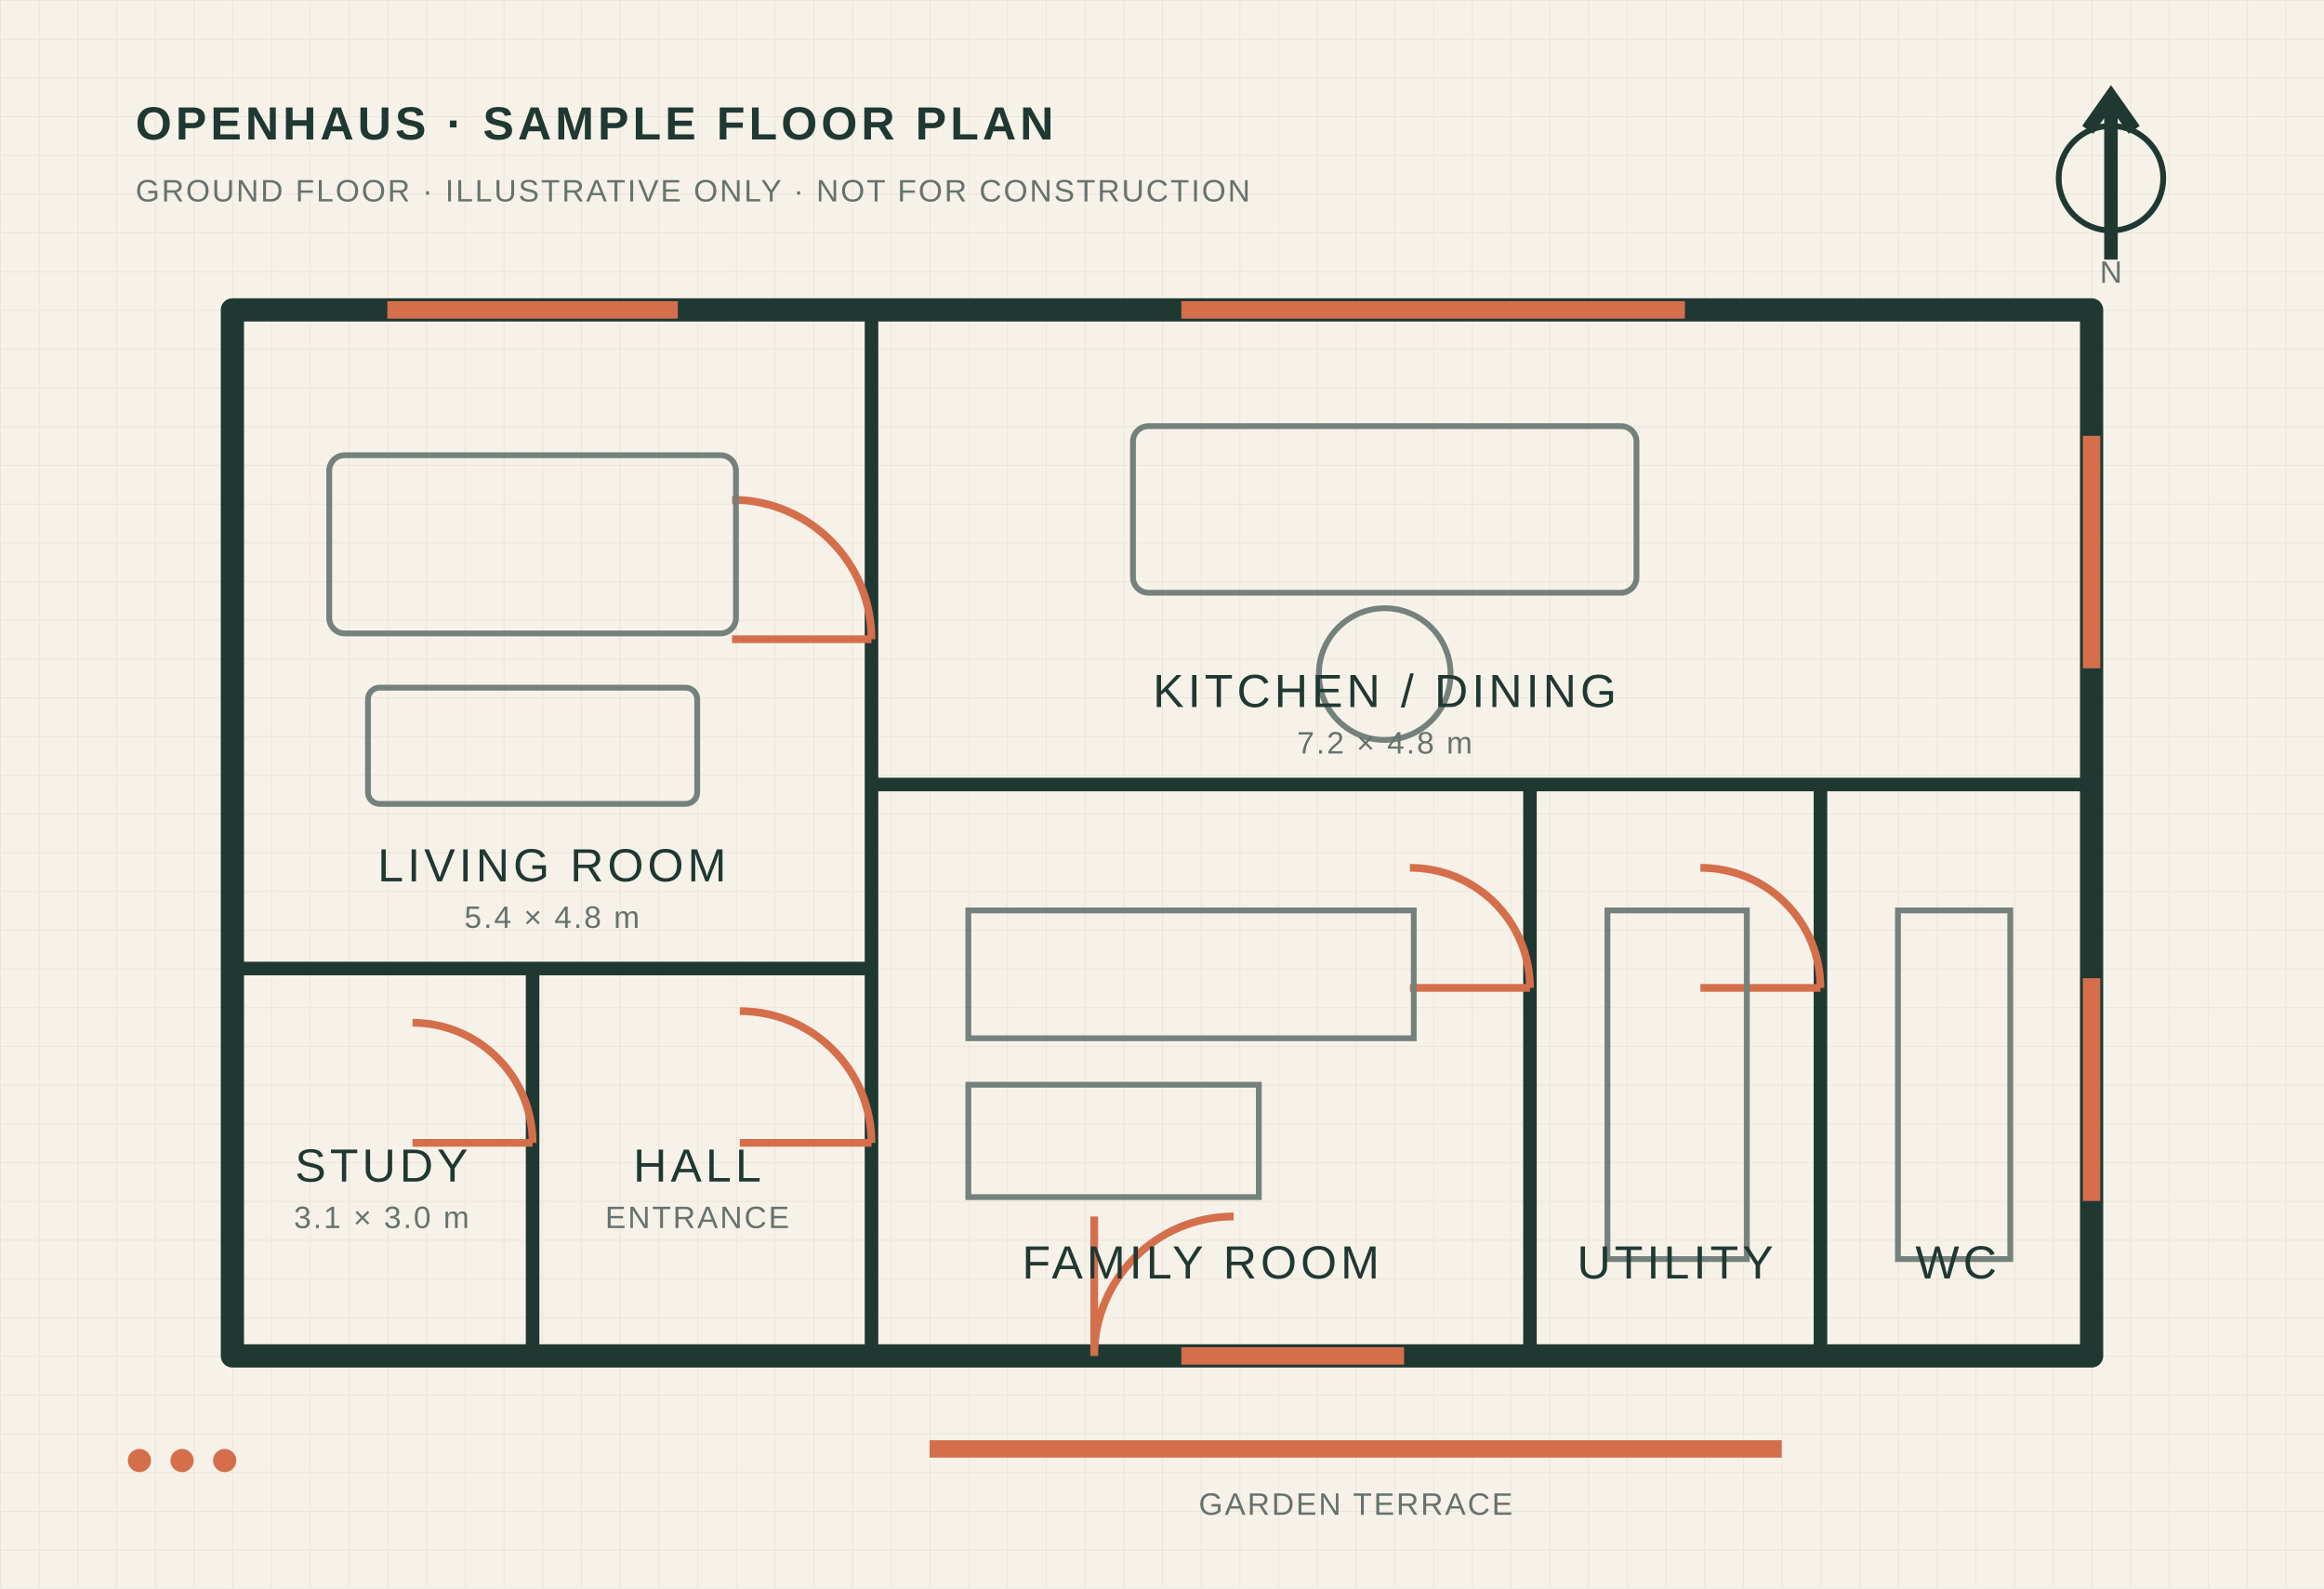
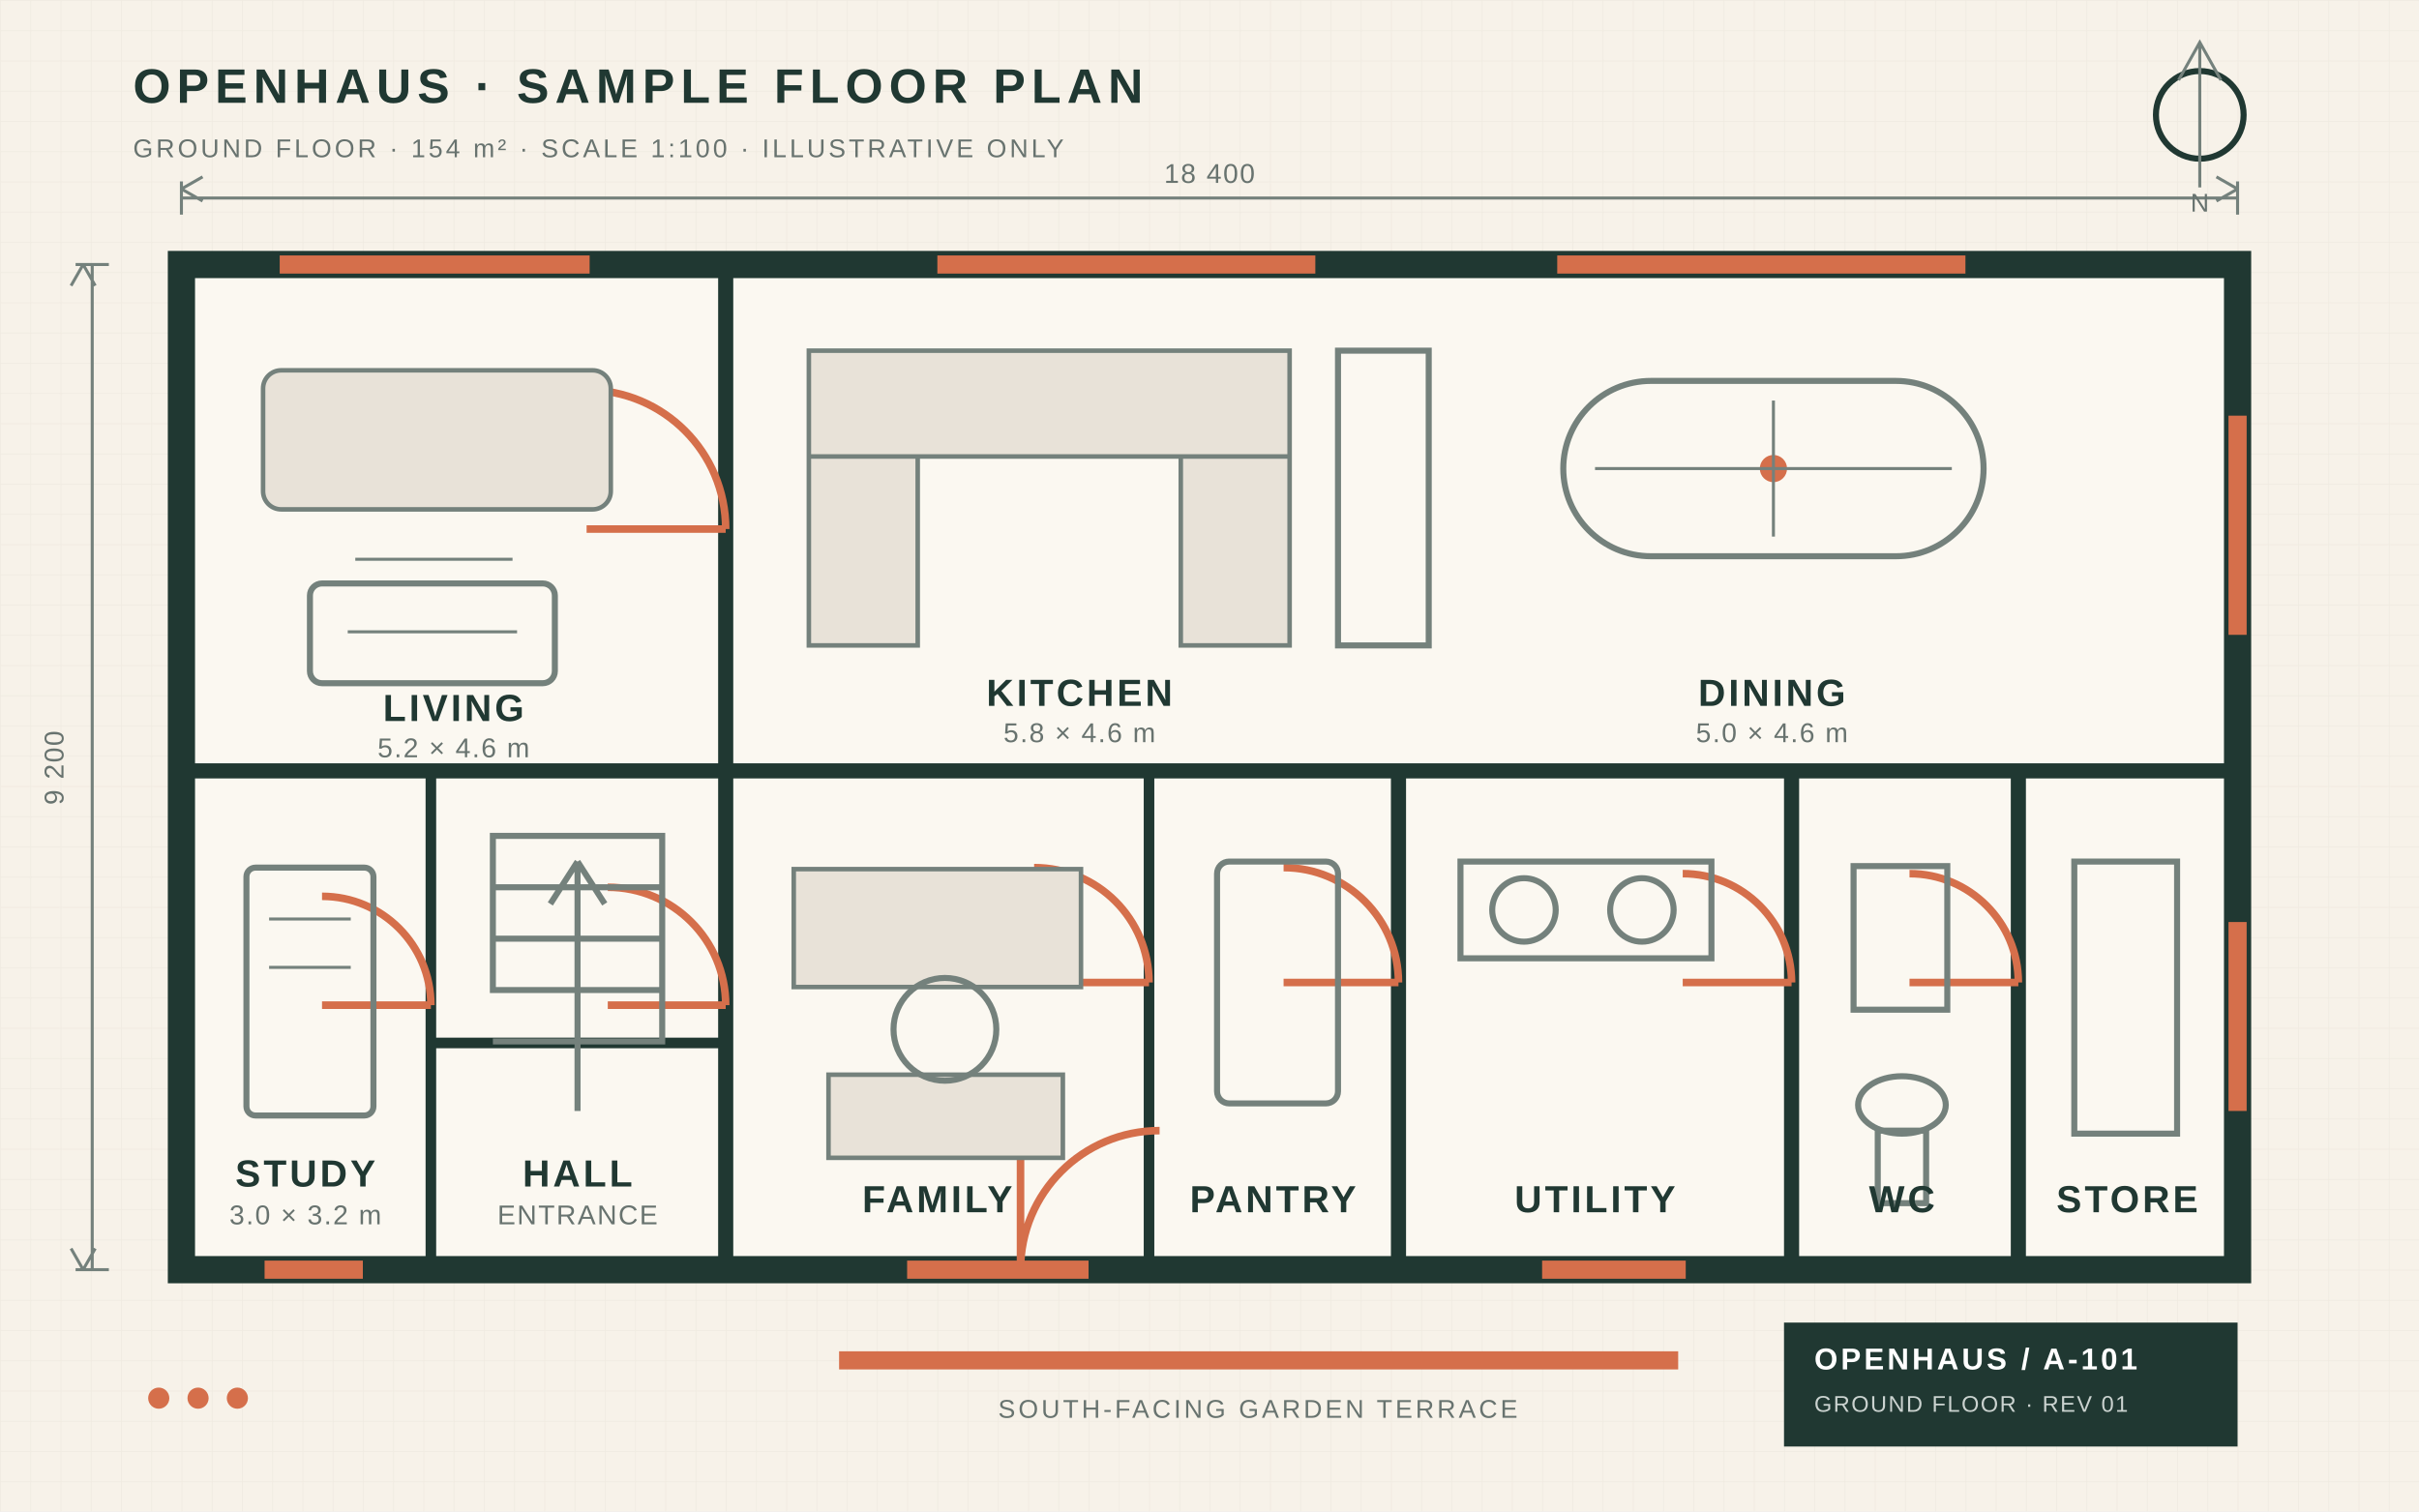
- <svg xmlns="http://www.w3.org/2000/svg" viewBox="0 0 1200 820" role="img" aria-labelledby="title description">
+ <svg xmlns="http://www.w3.org/2000/svg" viewBox="0 0 1600 1000" role="img" aria-labelledby="title description">
  <defs>
    <pattern id="grid" width="20" height="20" patternUnits="userSpaceOnUse">
-       <path d="M20 0H0V20" fill="none" stroke="#d8d1c5" stroke-width="1" opacity=".38" />
+       <path d="M20 0H0V20" fill="none" stroke="#d9d2c7" stroke-width="1" opacity=".24" />
    </pattern>
-     <style>
-       .wall{fill:none;stroke:#203832;stroke-width:12;stroke-linejoin:round}.partition{fill:none;stroke:#203832;stroke-width:7}.door{fill:none;stroke:#d56f4b;stroke-width:4}.window{stroke:#d56f4b;stroke-width:9}.label{fill:#203832;font-family:Arial,sans-serif;font-size:24px;letter-spacing:2px}.measure{fill:#66726e;font-family:Arial,sans-serif;font-size:16px;letter-spacing:1px}.furniture{fill:none;stroke:#74817c;stroke-width:3}.accent{fill:#d56f4b}
-     </style>
+     <style>.outer{fill:#fbf8f1;stroke:#203832;stroke-width:18}.wall{fill:none;stroke:#203832;stroke-width:10}.partition{fill:none;stroke:#203832;stroke-width:7}.fixture{fill:none;stroke:#74817c;stroke-width:4}.furniture{fill:#e8e2d8;stroke:#74817c;stroke-width:3}.door{fill:none;stroke:#d56f4b;stroke-width:5}.window{stroke:#d56f4b;stroke-width:12}.dim{fill:none;stroke:#74817c;stroke-width:2}.label{fill:#203832;font:700 25px Arial,sans-serif;letter-spacing:2px}.size{fill:#68736f;font:18px Arial,sans-serif;letter-spacing:1px}.note{fill:#68736f;font:17px Arial,sans-serif;letter-spacing:2px}.heading{fill:#203832;font:700 32px Arial,sans-serif;letter-spacing:4px}.accent{fill:#d56f4b}</style>
  </defs>
-   <rect width="1200" height="820" fill="#f7f2e9" />
-   <rect width="1200" height="820" fill="url(#grid)" />
-   <text x="70" y="72" class="label" font-weight="700">OPENHAUS · SAMPLE FLOOR PLAN</text>
-   <text x="70" y="104" class="measure">GROUND FLOOR · ILLUSTRATIVE ONLY · NOT FOR CONSTRUCTION</text>
-   <path class="wall" d="M120 160H1080V700H120Z" />
-   <path class="partition" d="M450 160V700M450 405H1080M790 405V700M940 405V700" />
-   <path class="partition" d="M120 500H450M275 500V700" />
-   <path class="door" d="M450 330h-72m72 0a72 72 0 0 0-72-72M450 590h-68m68 0a68 68 0 0 0-68-68M790 510h-62m62 0a62 62 0 0 0-62-62M940 510h-62m62 0a62 62 0 0 0-62-62M275 590h-62m62 0a62 62 0 0 0-62-62" />
-   <path class="door" d="M565 700v-72m0 72a72 72 0 0 1 72-72" />
-   <path class="window" d="M200 160h150M610 160h260M1080 225v120M1080 505v115M610 700h115" />
-   <rect x="170" y="235" width="210" height="92" rx="8" class="furniture" />
-   <rect x="190" y="355" width="170" height="60" rx="6" class="furniture" />
-   <rect x="585" y="220" width="260" height="86" rx="8" class="furniture" />
-   <circle cx="715" cy="348" r="34" class="furniture" />
-   <path class="furniture" d="M500 470h230v66H500zM500 560h150v58H500zM830 470h72v180h-72zM980 470h58v180h-58z" />
-   <text x="285" y="455" text-anchor="middle" class="label">LIVING ROOM</text>
-   <text x="285" y="479" text-anchor="middle" class="measure">5.4 × 4.8 m</text>
-   <text x="715" y="365" text-anchor="middle" class="label">KITCHEN / DINING</text>
-   <text x="715" y="389" text-anchor="middle" class="measure">7.2 × 4.8 m</text>
-   <text x="197" y="610" text-anchor="middle" class="label">STUDY</text>
-   <text x="197" y="634" text-anchor="middle" class="measure">3.1 × 3.0 m</text>
-   <text x="360" y="610" text-anchor="middle" class="label">HALL</text>
-   <text x="360" y="634" text-anchor="middle" class="measure">ENTRANCE</text>
-   <text x="620" y="660" text-anchor="middle" class="label">FAMILY ROOM</text>
-   <text x="865" y="660" text-anchor="middle" class="label">UTILITY</text>
-   <text x="1010" y="660" text-anchor="middle" class="label">WC</text>
-   <path d="M480 748H920" class="window" />
-   <text x="700" y="782" text-anchor="middle" class="measure">GARDEN TERRACE</text>
-   <circle cx="1090" cy="92" r="27" fill="none" stroke="#203832" stroke-width="3" />
-   <path d="M1090 50v84M1078 67l12-17 12 17" class="partition" stroke-width="3" />
-   <text x="1090" y="146" text-anchor="middle" class="measure">N</text>
-   <circle cx="72" cy="754" r="6" class="accent" />
-   <circle cx="94" cy="754" r="6" class="accent" />
-   <circle cx="116" cy="754" r="6" class="accent" />
+   <rect width="1600" height="1000" fill="#f7f2e9" />
+   <rect width="1600" height="1000" fill="url(#grid)" />
+   <text x="88" y="68" class="heading">OPENHAUS · SAMPLE FLOOR PLAN</text>
+   <text x="88" y="104" class="note">GROUND FLOOR · 154 m² · SCALE 1:100 · ILLUSTRATIVE ONLY</text>
+   <path class="dim" d="M120 142v-22m0 11h1360m0-11v22M120 125l14-8m-14 8 14 8m1346-8-14-8m14 8-14 8" />
+   <text x="800" y="121" text-anchor="middle" class="size">18 400</text>
+   <path class="dim" d="M72 175H50m11 0v665m-11 0h22M55 175l8 14m-8-14-8 14m8 651 8-14m-8 14-8-14" />
+   <text x="42" y="508" text-anchor="middle" class="size" transform="rotate(-90 42 508)">9 200</text>
+   <path class="outer" d="M120 175H1480V840H120Z" />
+   <path class="wall" d="M480 175V840M480 510H120M480 510H1480M925 510V840M1185 510V840M1335 510V840" />
+   <path class="partition" d="M285 510V840M480 690H285M760 510V840" />
+   <path class="window" d="M185 175h205M620 175h250M1030 175h270M1480 275v145M1480 610v125M1020 840h95M600 840h120M175 840h65" />
+   <path class="door" d="M480 350h-92m92 0a92 92 0 0 0-92-92M480 665h-78m78 0a78 78 0 0 0-78-78M285 665h-72m72 0a72 72 0 0 0-72-72M760 650h-76m76 0a76 76 0 0 0-76-76M925 650h-76m76 0a76 76 0 0 0-76-76M1185 650h-72m72 0a72 72 0 0 0-72-72M1335 650h-72m72 0a72 72 0 0 0-72-72M675 840v-92m0 92a92 92 0 0 1 92-92" />
+   <rect x="174" y="245" width="230" height="92" rx="12" class="furniture" />
+   <rect x="205" y="386" width="162" height="66" rx="8" class="fixture" />
+   <path class="dim" d="M235 370h104M230 418h112" />
+   <path class="furniture" d="M535 232h318v70H535zM535 302h72v125h-72zM781 302h72v125h-72z" />
+   <rect x="885" y="232" width="60" height="195" class="fixture" />
+   <rect x="1034" y="252" width="278" height="116" rx="58" class="fixture" />
+   <circle cx="1173" cy="310" r="9" class="accent" />
+   <path class="dim" d="M1055 310h236M1173 265v90" />
+   <rect x="163" y="574" width="84" height="164" rx="6" class="fixture" />
+   <path class="dim" d="M178 608h54M178 640h54" />
+   <path class="fixture" d="M326 553h112v34H326zm0 34h112v34H326zm0 34h112v34H326zm0 34h112v34H326M382 735V570m0 0-18 28m18-28 18 28" />
+   <path class="furniture" d="M525 575h190v78H525zM548 711h155v55H548z" />
+   <circle cx="625" cy="681" r="34" class="fixture" />
+   <rect x="805" y="570" width="80" height="160" rx="8" class="fixture" />
+   <rect x="966" y="570" width="166" height="64" class="fixture" />
+   <circle cx="1008" cy="602" r="21" class="fixture" />
+   <circle cx="1086" cy="602" r="21" class="fixture" />
+   <path class="fixture" d="M1226 573h62v95h-62zM1242 748h32v48h-32z" />
+   <ellipse cx="1258" cy="731" rx="29" ry="19" class="fixture" />
+   <path class="fixture" d="M1372 570h68v180h-68z" />
+   <text x="300" y="477" text-anchor="middle" class="label">LIVING</text>
+   <text x="300" y="501" text-anchor="middle" class="size">5.2 × 4.6 m</text>
+   <text x="714" y="467" text-anchor="middle" class="label">KITCHEN</text>
+   <text x="714" y="491" text-anchor="middle" class="size">5.8 × 4.6 m</text>
+   <text x="1172" y="467" text-anchor="middle" class="label">DINING</text>
+   <text x="1172" y="491" text-anchor="middle" class="size">5.0 × 4.6 m</text>
+   <text x="202" y="785" text-anchor="middle" class="label">STUDY</text>
+   <text x="202" y="810" text-anchor="middle" class="size">3.0 × 3.2 m</text>
+   <text x="382" y="785" text-anchor="middle" class="label">HALL</text>
+   <text x="382" y="810" text-anchor="middle" class="size">ENTRANCE</text>
+   <text x="620" y="802" text-anchor="middle" class="label">FAMILY</text>
+   <text x="842" y="802" text-anchor="middle" class="label">PANTRY</text>
+   <text x="1055" y="802" text-anchor="middle" class="label">UTILITY</text>
+   <text x="1258" y="802" text-anchor="middle" class="label">WC</text>
+   <text x="1407" y="802" text-anchor="middle" class="label">STORE</text>
+   <circle cx="1455" cy="76" r="29" fill="none" stroke="#203832" stroke-width="4" />
+   <path d="M1455 28v96M1441 53l14-25 14 25" class="dim" />
+   <text x="1455" y="140" text-anchor="middle" class="note">N</text>
+   <path d="M555 900H1110" class="window" />
+   <text x="832" y="938" text-anchor="middle" class="note">SOUTH-FACING GARDEN TERRACE</text>
+   <g transform="translate(1180 875)">
+     <rect width="300" height="82" fill="#203832" />
+     <text x="20" y="31" fill="#fff" font-family="Arial,sans-serif" font-size="20" font-weight="700" letter-spacing="2">OPENHAUS / A-101</text>
+     <text x="20" y="59" fill="#cbd3d0" font-family="Arial,sans-serif" font-size="15" letter-spacing="1">GROUND FLOOR · REV 01</text>
+   </g>
+   <circle cx="105" cy="925" r="7" class="accent" />
+   <circle cx="131" cy="925" r="7" class="accent" />
+   <circle cx="157" cy="925" r="7" class="accent" />
</svg>
